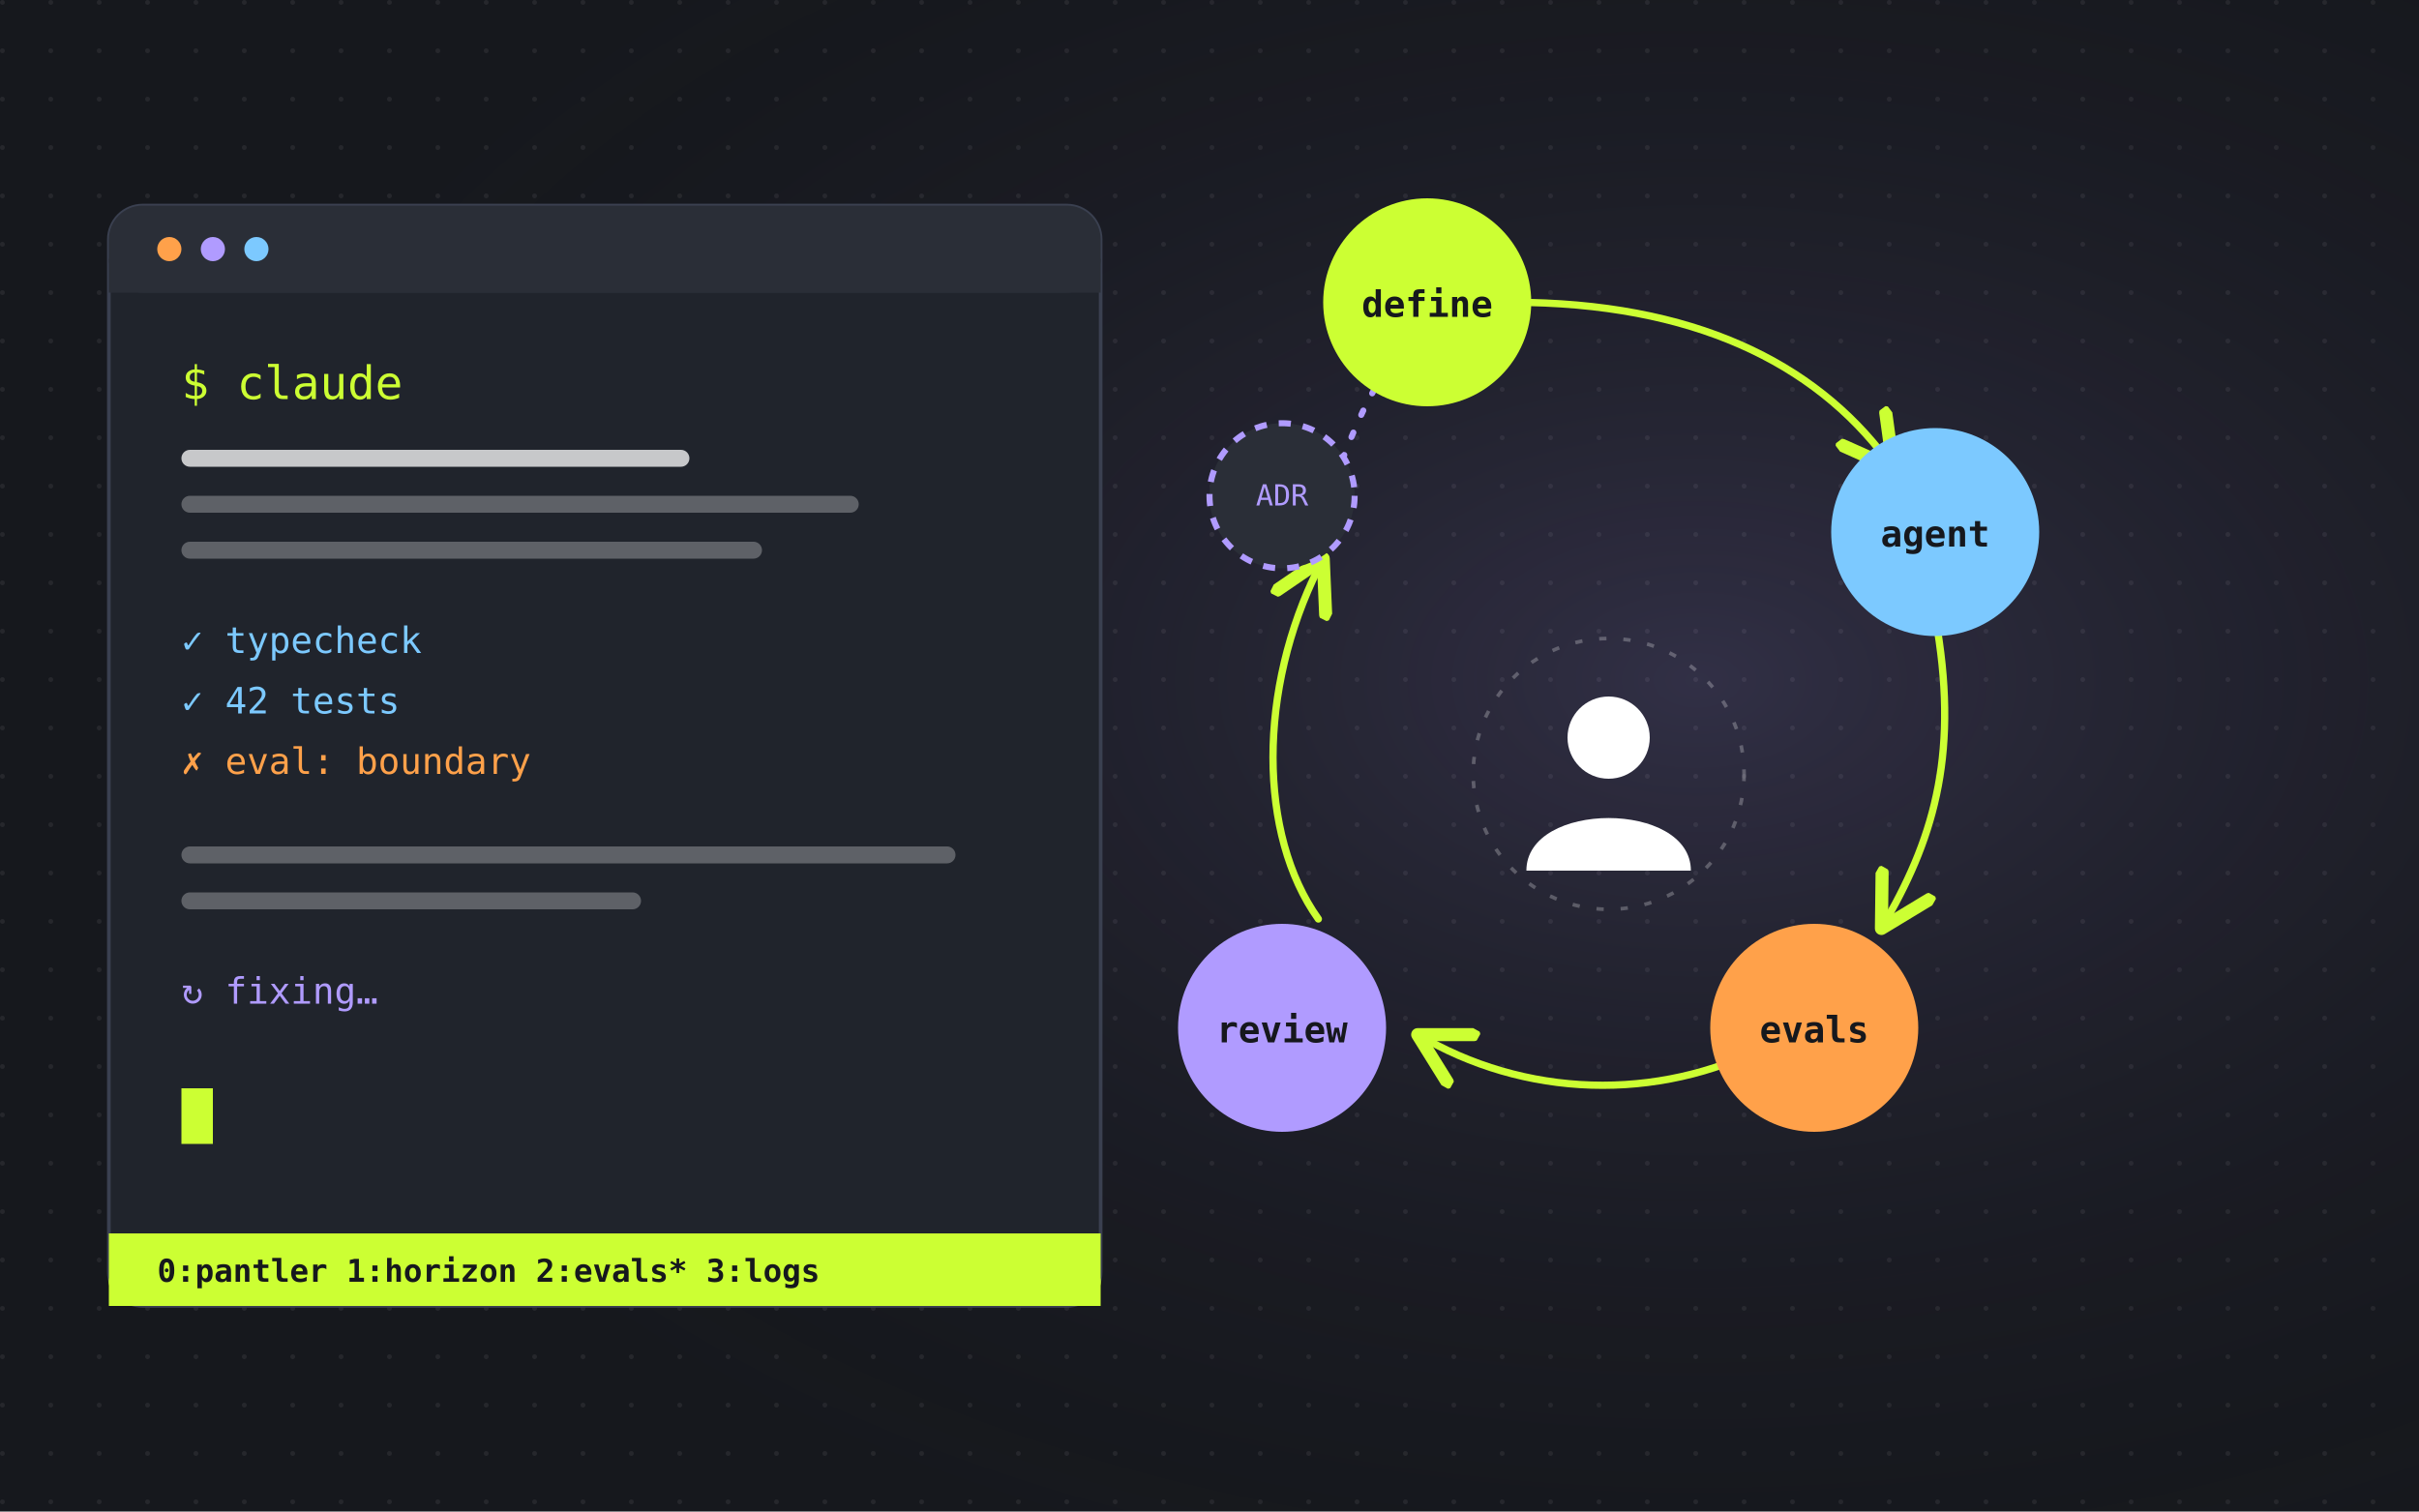
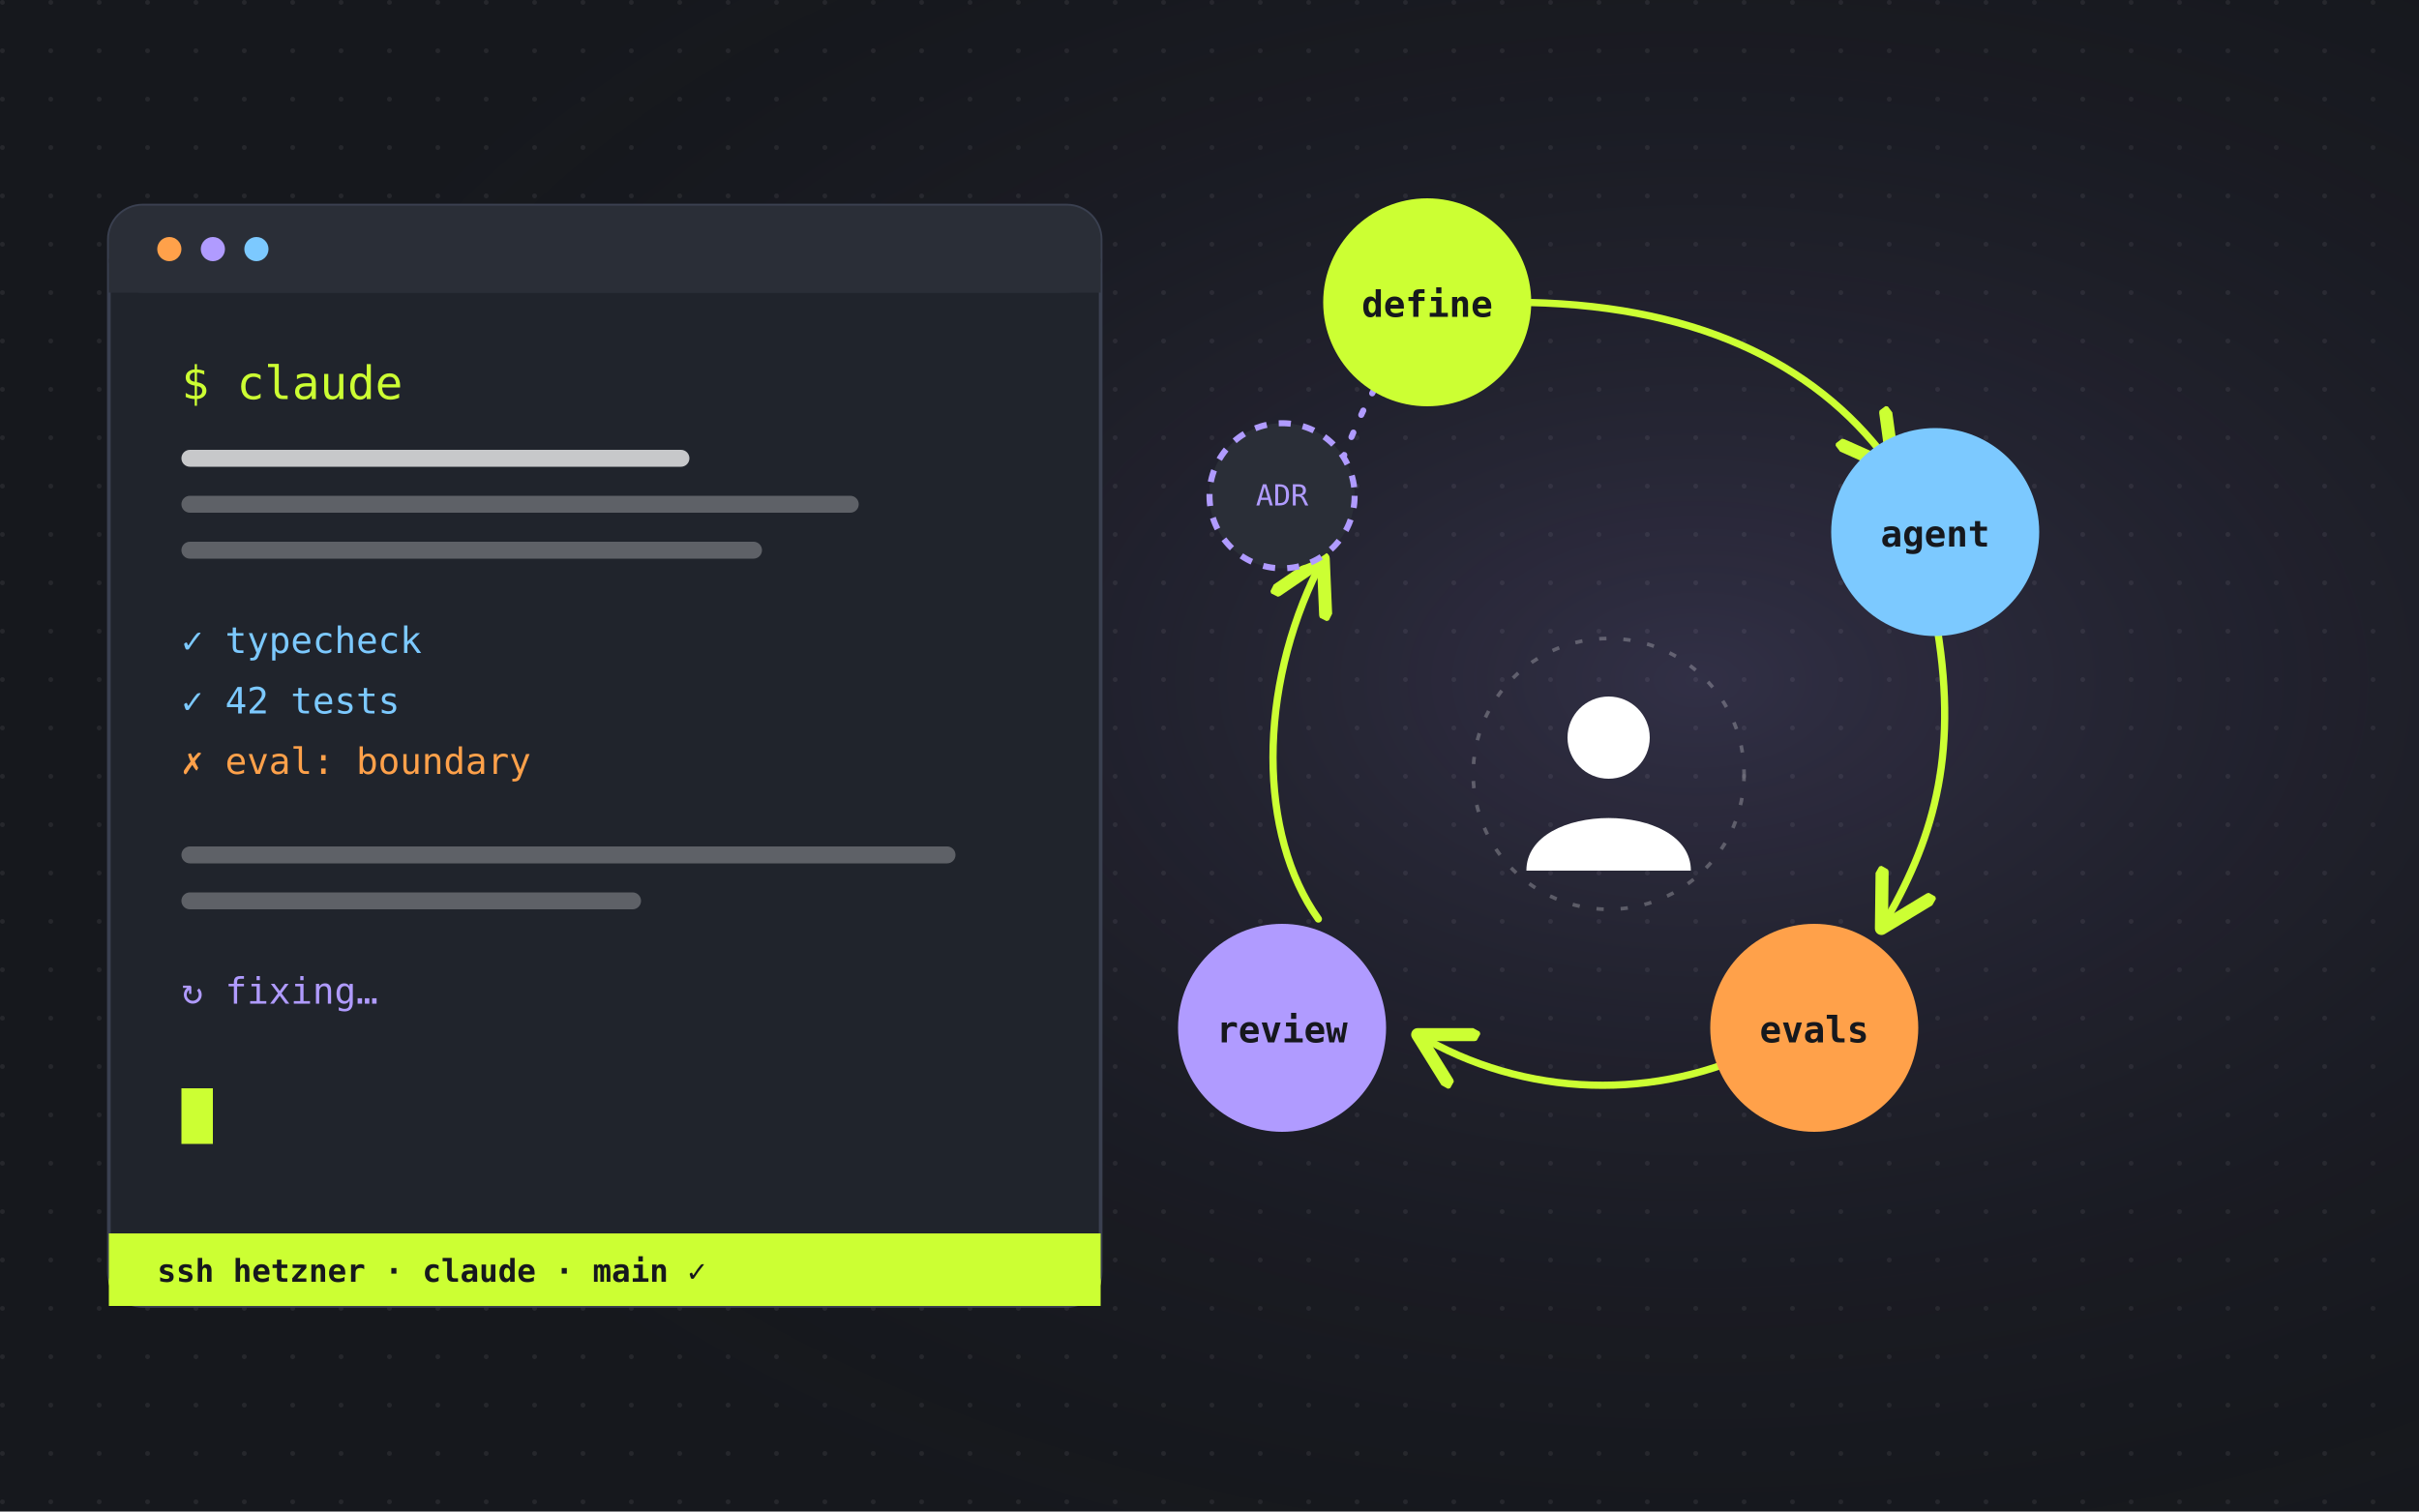
<svg xmlns="http://www.w3.org/2000/svg" viewBox="0 0 2000 1250" width="2000" height="1250" font-family="'JetBrains Mono','DejaVu Sans Mono',monospace">
  <defs>
    <radialGradient id="glow" cx="70%" cy="45%" r="65%">
      <stop offset="0" stop-color="#b09bff" stop-opacity=".18" />
      <stop offset="1" stop-color="#16181d" stop-opacity="0" />
    </radialGradient>
    <pattern id="dots" width="40" height="40" patternUnits="userSpaceOnUse">
      <circle cx="2" cy="2" r="2" fill="#ffffff" opacity=".07" />
    </pattern>
    <marker id="arr" viewBox="0 0 12 12" refX="8" refY="6" markerWidth="9" markerHeight="9" orient="auto">
      <path d="M1 1 L10 6 L1 11" fill="none" stroke="#ccff33" stroke-width="2.4" stroke-linecap="round" stroke-linejoin="round" />
    </marker>
  </defs>
  <rect width="2000" height="1250" fill="#16181d" />
  <rect width="2000" height="1250" fill="url(#dots)" />
  <rect width="2000" height="1250" fill="url(#glow)" />
  <g>
    <rect x="90" y="170" width="820" height="910" rx="28" fill="#20242c" stroke="#3a4050" stroke-width="3" />
    <rect x="90" y="170" width="820" height="72" rx="28" fill="#2a2e37" />
    <rect x="90" y="214" width="820" height="28" fill="#2a2e37" />
    <circle cx="140" cy="206" r="10" fill="#ffa14a" />
    <circle cx="176" cy="206" r="10" fill="#b09bff" />
    <circle cx="212" cy="206" r="10" fill="#7cc9ff" />
    <text x="150" y="330" font-size="38" fill="#ccff33">$ claude</text>
    <rect x="150" y="372" width="420" height="14" rx="7" fill="#ffffff" opacity=".75" />
    <rect x="150" y="410" width="560" height="14" rx="7" fill="#ffffff" opacity=".28" />
    <rect x="150" y="448" width="480" height="14" rx="7" fill="#ffffff" opacity=".28" />
    <text x="150" y="540" font-size="30" fill="#7cc9ff">✓ typecheck</text>
    <text x="150" y="590" font-size="30" fill="#7cc9ff">✓ 42 tests</text>
    <text x="150" y="640" font-size="30" fill="#ffa14a">✗ eval: boundary</text>
    <rect x="150" y="700" width="640" height="14" rx="7" fill="#ffffff" opacity=".28" />
    <rect x="150" y="738" width="380" height="14" rx="7" fill="#ffffff" opacity=".28" />
    <text x="150" y="830" font-size="30" fill="#b09bff">↻ fixing…</text>
    <rect x="150" y="900" width="26" height="46" fill="#ccff33" />
    <rect x="90" y="1020" width="820" height="60" rx="0" fill="#ccff33" />
    <rect x="90" y="1040" width="820" height="40" rx="28" fill="#ccff33" />
-     <text x="130" y="1060" font-size="26" fill="#16181d" font-weight="700">0:pantler  1:horizon  2:evals*  3:logs</text>
+     <text x="130" y="1060" font-size="26" fill="#16181d" font-weight="700">ssh hetzner  ·  claude  ·  main ✓</text>
  </g>
  <g fill="none" stroke="#ccff33" stroke-width="6" stroke-linecap="round" stroke-linejoin="round" marker-end="url(#arr)">
    <path d="M1250 250 C 1400 250, 1500 300, 1560 380" />
    <path d="M1600 510 C 1620 620, 1600 690, 1560 760" />
    <path d="M1470 860 C 1380 910, 1270 910, 1180 860" />
    <path d="M1090 760 C 1040 690, 1040 570, 1090 470" />
  </g>
  <path d="M1110 380 C 1140 300, 1170 270, 1200 260" fill="none" stroke="#b09bff" stroke-width="5" stroke-dasharray="4 16" stroke-linecap="round" />
  <g>
    <circle cx="1180" cy="250" r="86" fill="#ccff33" />
    <text x="1180" y="262" font-size="30" font-weight="700" text-anchor="middle" fill="#16181d">define</text>
    <circle cx="1600" cy="440" r="86" fill="#7cc9ff" />
    <text x="1600" y="452" font-size="30" font-weight="700" text-anchor="middle" fill="#16181d">agent</text>
    <circle cx="1500" cy="850" r="86" fill="#ffa14a" />
    <text x="1500" y="862" font-size="30" font-weight="700" text-anchor="middle" fill="#16181d">evals</text>
    <circle cx="1060" cy="850" r="86" fill="#b09bff" />
    <text x="1060" y="862" font-size="30" font-weight="700" text-anchor="middle" fill="#16181d">review</text>
    <circle cx="1060" cy="410" r="60" fill="#2a2e37" stroke="#b09bff" stroke-width="5" stroke-dasharray="10 10" />
    <text x="1060" y="418" font-size="24" text-anchor="middle" fill="#b09bff">ADR</text>
  </g>
  <g>
    <circle cx="1330" cy="640" r="112" fill="none" stroke="#ffffff" stroke-opacity=".25" stroke-width="3" stroke-dasharray="6 14" />
    <circle cx="1330" cy="610" r="34" fill="#ffffff" />
    <path d="M1262 720 C 1262 662, 1398 662, 1398 720 Z" fill="#ffffff" />
  </g>
</svg>
